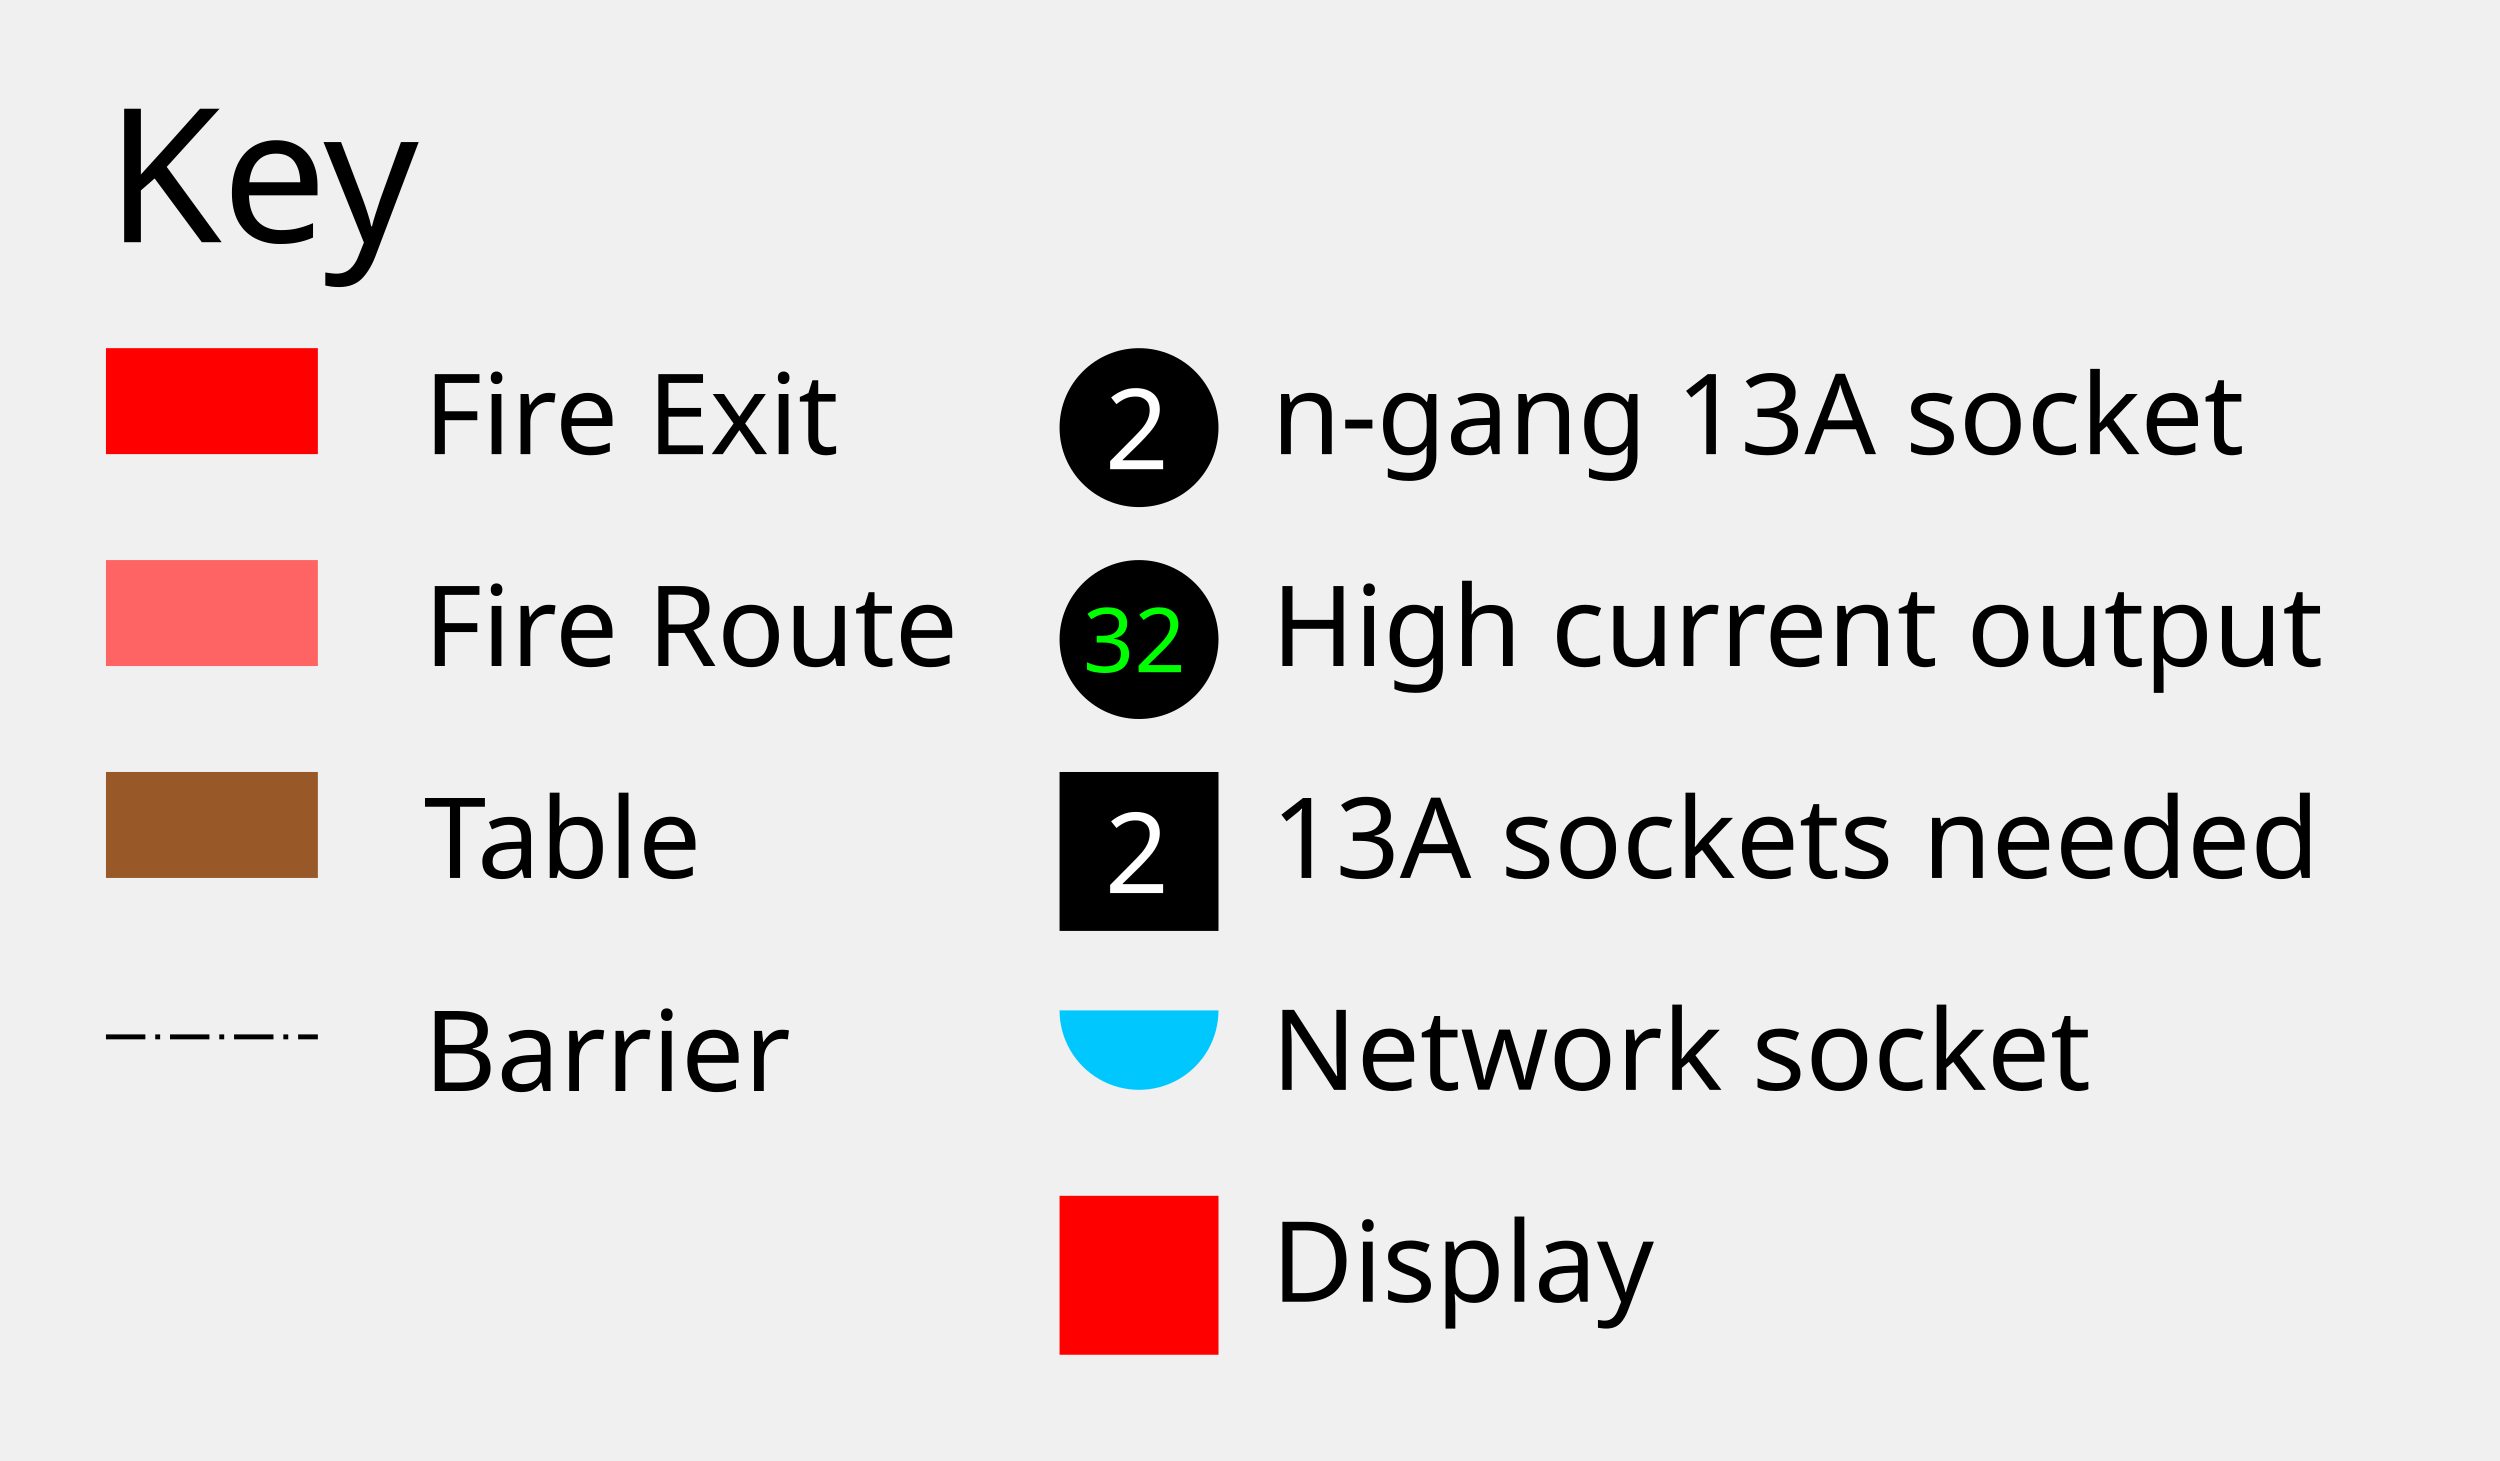
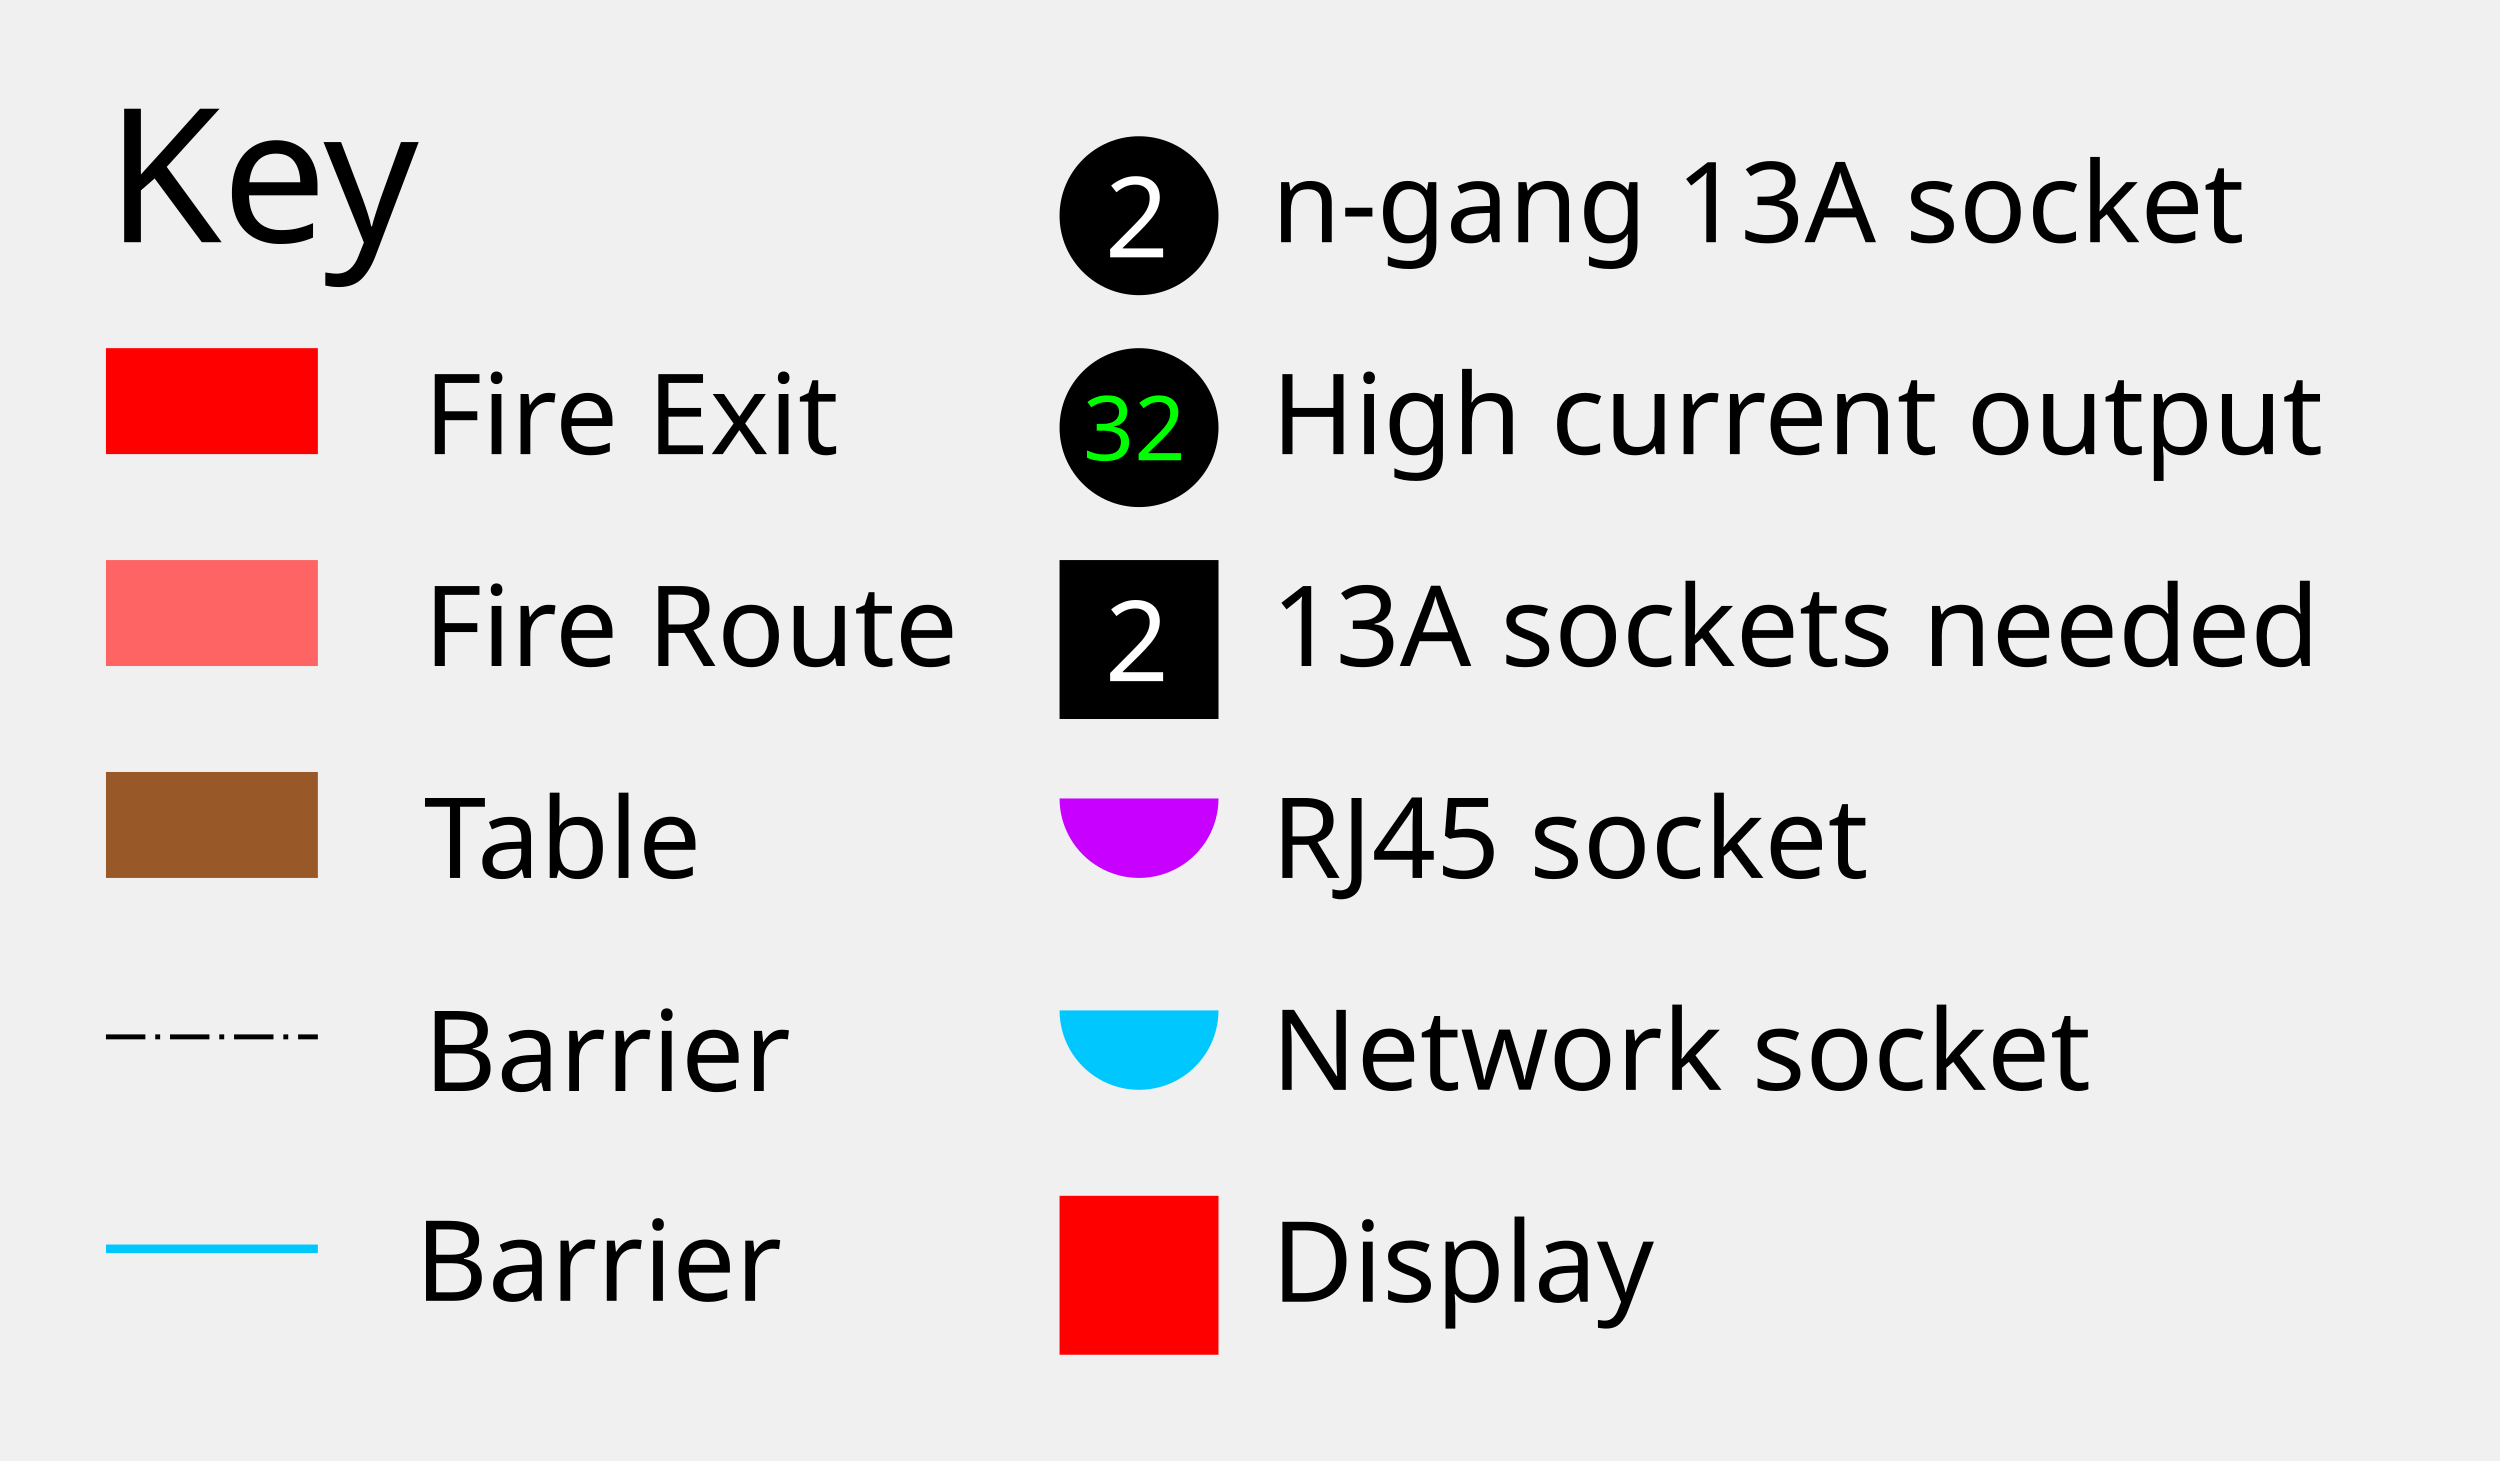
<svg xmlns="http://www.w3.org/2000/svg" width="235.947mm" height="137.859mm" viewBox="0 0 235.947 137.859" version="1.1" id="svg1281">
  <defs id="defs1275" />
  <g id="layer5" transform="translate(-10,-34.14118)" style="display:inline" />
  <g id="layer4" transform="translate(-10,-34.14118)">
    <path style="fill:#00c8ff;fill-opacity:1;stroke:none;stroke-width:50;stroke-linecap:round;stroke-linejoin:round;stroke-miterlimit:4;stroke-dasharray:none;stroke-dashoffset:0;stroke-opacity:1" id="path2549" d="m 125,129.5 a 7.5,7.5 0 0 1 -3.75,6.495 7.5,7.5 0 0 1 -7.5,0 A 7.5,7.5 0 0 1 110,129.5 l 7.5,0 z" />
    <text xml:space="preserve" style="font-style:normal;font-variant:normal;font-weight:normal;font-stretch:normal;font-size:10.583px;line-height:1.25;font-family:sans-serif;-inkscape-font-specification:'sans-serif, Normal';font-variant-ligatures:normal;font-variant-caps:normal;font-variant-numeric:normal;font-feature-settings:normal;text-align:start;letter-spacing:0px;word-spacing:0px;writing-mode:lr-tb;text-anchor:start;fill:#000000;fill-opacity:1;stroke:none;stroke-width:0.265" x="130" y="137" id="text2573">
      <tspan id="tspan2575" x="130" y="137">Network socket</tspan>
    </text>
    <rect y="147" x="110" height="15" width="15" id="rect2577" style="fill:#ff0000;fill-opacity:1;stroke:none;stroke-width:50;stroke-linecap:round;stroke-linejoin:round;stroke-miterlimit:4;stroke-dasharray:none;stroke-dashoffset:0;stroke-opacity:1" />
    <text xml:space="preserve" style="font-style:normal;font-variant:normal;font-weight:normal;font-stretch:normal;font-size:10.583px;line-height:1.25;font-family:sans-serif;-inkscape-font-specification:'sans-serif, Normal';font-variant-ligatures:normal;font-variant-caps:normal;font-variant-numeric:normal;font-feature-settings:normal;text-align:start;letter-spacing:0px;word-spacing:0px;writing-mode:lr-tb;text-anchor:start;fill:#000000;fill-opacity:1;stroke:none;stroke-width:0.265" x="130" y="157" id="text2581">
      <tspan id="tspan2583" x="130" y="157">Display</tspan>
    </text>
+     <path d="m 125,109.5 a 7.5,7.5 0 0 1 -3.75,6.495 7.5,7.5 0 0 1 -7.5,0 7.5,7.5 0 0 1 -3.75,-6.495 l 7.5,0 z" id="path858" style="fill:#c800ff;fill-opacity:1;stroke:none;stroke-width:50;stroke-linecap:round;stroke-linejoin:round;stroke-miterlimit:4;stroke-dasharray:none;stroke-dashoffset:0;stroke-opacity:1" />
+     <text id="text862" y="117" x="130" style="font-style:normal;font-variant:normal;font-weight:normal;font-stretch:normal;font-size:10.583px;line-height:1.25;font-family:sans-serif;-inkscape-font-specification:'sans-serif, Normal';font-variant-ligatures:normal;font-variant-caps:normal;font-variant-numeric:normal;font-feature-settings:normal;text-align:start;letter-spacing:0px;word-spacing:0px;writing-mode:lr-tb;text-anchor:start;fill:#000000;fill-opacity:1;stroke:none;stroke-width:0.265" xml:space="preserve">
+       <tspan y="117" x="130" id="tspan860">RJ45 socket</tspan>
+     </text>
  </g>
  <g id="layer3" transform="translate(-10,-34.14118)">
-     <circle style="fill:#000000;fill-opacity:1;stroke:none;stroke-width:75;stroke-linecap:round;stroke-linejoin:round;stroke-miterlimit:4;stroke-dasharray:none;stroke-dashoffset:0;stroke-opacity:1" id="path2543" cx="117.5" cy="74.5" r="7.5" />
-     <circle r="7.5" cy="94.5" cx="117.5" id="circle2545" style="fill:#000000;fill-opacity:1;stroke:none;stroke-width:75;stroke-linecap:round;stroke-linejoin:round;stroke-miterlimit:4;stroke-dasharray:none;stroke-dashoffset:0;stroke-opacity:1" />
-     <rect style="fill:#000000;fill-opacity:1;stroke:none;stroke-width:50;stroke-linecap:round;stroke-linejoin:round;stroke-miterlimit:4;stroke-dasharray:none;stroke-dashoffset:0;stroke-opacity:1" id="rect2547" width="15" height="15" x="110" y="107" />
-     <text xml:space="preserve" style="font-style:normal;font-variant:normal;font-weight:normal;font-stretch:normal;font-size:10.583px;line-height:1.25;font-family:sans-serif;-inkscape-font-specification:'sans-serif, Normal';font-variant-ligatures:normal;font-variant-caps:normal;font-variant-numeric:normal;font-feature-settings:normal;text-align:start;letter-spacing:0px;word-spacing:0px;writing-mode:lr-tb;text-anchor:start;fill:#000000;fill-opacity:1;stroke:none;stroke-width:0.265" x="130" y="77" id="text2553">
-       <tspan id="tspan2555" x="130" y="77">n-gang 13A socket</tspan>
+     <circle style="fill:#000000;fill-opacity:1;stroke:none;stroke-width:75;stroke-linecap:round;stroke-linejoin:round;stroke-miterlimit:4;stroke-dasharray:none;stroke-dashoffset:0;stroke-opacity:1" id="path2543" cx="117.5" cy="54.5" r="7.5" />
+     <circle r="7.5" cy="74.5" cx="117.5" id="circle2545" style="fill:#000000;fill-opacity:1;stroke:none;stroke-width:75;stroke-linecap:round;stroke-linejoin:round;stroke-miterlimit:4;stroke-dasharray:none;stroke-dashoffset:0;stroke-opacity:1" />
+     <rect style="fill:#000000;fill-opacity:1;stroke:none;stroke-width:50;stroke-linecap:round;stroke-linejoin:round;stroke-miterlimit:4;stroke-dasharray:none;stroke-dashoffset:0;stroke-opacity:1" id="rect2547" width="15" height="15" x="110" y="87" />
+     <text xml:space="preserve" style="font-style:normal;font-variant:normal;font-weight:normal;font-stretch:normal;font-size:10.583px;line-height:1.25;font-family:sans-serif;-inkscape-font-specification:'sans-serif, Normal';font-variant-ligatures:normal;font-variant-caps:normal;font-variant-numeric:normal;font-feature-settings:normal;text-align:start;letter-spacing:0px;word-spacing:0px;writing-mode:lr-tb;text-anchor:start;fill:#000000;fill-opacity:1;stroke:none;stroke-width:0.265" x="130" y="57" id="text2553">
+       <tspan id="tspan2555" x="130" y="57">n-gang 13A socket</tspan>
    </text>
-     <text xml:space="preserve" style="font-style:normal;font-variant:normal;font-weight:normal;font-stretch:normal;font-size:10.583px;line-height:1.25;font-family:sans-serif;-inkscape-font-specification:'sans-serif, Normal';font-variant-ligatures:normal;font-variant-caps:normal;font-variant-numeric:normal;font-feature-settings:normal;text-align:start;letter-spacing:0px;word-spacing:0px;writing-mode:lr-tb;text-anchor:start;fill:#000000;fill-opacity:1;stroke:none;stroke-width:0.265" x="130" y="97" id="text2559">
-       <tspan id="tspan2561" x="130" y="97">High current output</tspan>
+     <text xml:space="preserve" style="font-style:normal;font-variant:normal;font-weight:normal;font-stretch:normal;font-size:10.583px;line-height:1.25;font-family:sans-serif;-inkscape-font-specification:'sans-serif, Normal';font-variant-ligatures:normal;font-variant-caps:normal;font-variant-numeric:normal;font-feature-settings:normal;text-align:start;letter-spacing:0px;word-spacing:0px;writing-mode:lr-tb;text-anchor:start;fill:#000000;fill-opacity:1;stroke:none;stroke-width:0.265" x="130" y="77" id="text2559">
+       <tspan id="tspan2561" x="130" y="77">High current output</tspan>
    </text>
-     <text xml:space="preserve" style="font-style:normal;font-variant:normal;font-weight:normal;font-stretch:normal;font-size:10.583px;line-height:1.25;font-family:sans-serif;-inkscape-font-specification:'sans-serif, Normal';font-variant-ligatures:normal;font-variant-caps:normal;font-variant-numeric:normal;font-feature-settings:normal;text-align:start;letter-spacing:0px;word-spacing:0px;writing-mode:lr-tb;text-anchor:start;fill:#000000;fill-opacity:1;stroke:none;stroke-width:0.265" x="130" y="117" id="text2565">
-       <tspan id="tspan2569" x="130" y="117">13A sockets needed</tspan>
+     <text xml:space="preserve" style="font-style:normal;font-variant:normal;font-weight:normal;font-stretch:normal;font-size:10.583px;line-height:1.25;font-family:sans-serif;-inkscape-font-specification:'sans-serif, Normal';font-variant-ligatures:normal;font-variant-caps:normal;font-variant-numeric:normal;font-feature-settings:normal;text-align:start;letter-spacing:0px;word-spacing:0px;writing-mode:lr-tb;text-anchor:start;fill:#000000;fill-opacity:1;stroke:none;stroke-width:0.265" x="130" y="97" id="text2565">
+       <tspan id="tspan2569" x="130" y="97">13A sockets needed</tspan>
    </text>
-     <text xml:space="preserve" style="font-style:normal;font-variant:normal;font-weight:normal;font-stretch:normal;font-size:10.583px;line-height:1.25;font-family:sans-serif;-inkscape-font-specification:'sans-serif, Normal';font-variant-ligatures:normal;font-variant-caps:normal;font-variant-numeric:normal;font-feature-settings:normal;text-align:start;letter-spacing:0px;word-spacing:0px;writing-mode:lr-tb;text-anchor:start;fill:#ffffff;fill-opacity:1;stroke:none;stroke-width:0.265" x="114.275" y="78.427" id="text2587">
-       <tspan id="tspan2585" x="114.275" y="78.427" style="font-style:normal;font-variant:normal;font-weight:normal;font-stretch:normal;font-size:10.583px;font-family:sans-serif;-inkscape-font-specification:'sans-serif, Normal';font-variant-ligatures:normal;font-variant-caps:normal;font-variant-numeric:normal;font-feature-settings:normal;text-align:start;writing-mode:lr-tb;text-anchor:start;fill:#ffffff;fill-opacity:1;stroke-width:0.265">2</tspan>
+     <text xml:space="preserve" style="font-style:normal;font-variant:normal;font-weight:normal;font-stretch:normal;font-size:10.583px;line-height:1.25;font-family:sans-serif;-inkscape-font-specification:'sans-serif, Normal';font-variant-ligatures:normal;font-variant-caps:normal;font-variant-numeric:normal;font-feature-settings:normal;text-align:start;letter-spacing:0px;word-spacing:0px;writing-mode:lr-tb;text-anchor:start;fill:#ffffff;fill-opacity:1;stroke:none;stroke-width:0.265" x="114.275" y="58.427" id="text2587">
+       <tspan id="tspan2585" x="114.275" y="58.427" style="font-style:normal;font-variant:normal;font-weight:normal;font-stretch:normal;font-size:10.583px;font-family:sans-serif;-inkscape-font-specification:'sans-serif, Normal';font-variant-ligatures:normal;font-variant-caps:normal;font-variant-numeric:normal;font-feature-settings:normal;text-align:start;writing-mode:lr-tb;text-anchor:start;fill:#ffffff;fill-opacity:1;stroke-width:0.265">2</tspan>
    </text>
-     <text xml:space="preserve" style="font-style:normal;font-variant:normal;font-weight:normal;font-stretch:normal;font-size:8.467px;line-height:1.25;font-family:sans-serif;-inkscape-font-specification:'sans-serif, Normal';font-variant-ligatures:normal;font-variant-caps:normal;font-variant-numeric:normal;font-feature-settings:normal;text-align:start;letter-spacing:0px;word-spacing:0px;writing-mode:lr-tb;text-anchor:start;fill:#00ff00;fill-opacity:1;stroke:none;stroke-width:0.265;" x="112.212" y="97.582" id="text2591">
-       <tspan id="tspan2595" x="112.212" y="97.582">32</tspan>
+     <text xml:space="preserve" style="font-style:normal;font-variant:normal;font-weight:normal;font-stretch:normal;font-size:8.467px;line-height:1.25;font-family:sans-serif;-inkscape-font-specification:'sans-serif, Normal';font-variant-ligatures:normal;font-variant-caps:normal;font-variant-numeric:normal;font-feature-settings:normal;text-align:start;letter-spacing:0px;word-spacing:0px;writing-mode:lr-tb;text-anchor:start;fill:#00ff00;fill-opacity:1;stroke:none;stroke-width:0.265" x="112.212" y="77.582" id="text2591">
+       <tspan id="tspan2595" x="112.212" y="77.582">32</tspan>
    </text>
-     <text xml:space="preserve" style="font-style:normal;font-variant:normal;font-weight:normal;font-stretch:normal;font-size:10.583px;line-height:1.25;font-family:sans-serif;-inkscape-font-specification:'sans-serif, Normal';font-variant-ligatures:normal;font-variant-caps:normal;font-variant-numeric:normal;font-feature-settings:normal;text-align:start;letter-spacing:0px;word-spacing:0px;writing-mode:lr-tb;text-anchor:start;fill:#ffffff;fill-opacity:1;stroke:none;stroke-width:0.265" x="114.275" y="118.427" id="text2599">
-       <tspan id="tspan2601" x="114.275" y="118.427">2</tspan>
+     <text xml:space="preserve" style="font-style:normal;font-variant:normal;font-weight:normal;font-stretch:normal;font-size:10.583px;line-height:1.25;font-family:sans-serif;-inkscape-font-specification:'sans-serif, Normal';font-variant-ligatures:normal;font-variant-caps:normal;font-variant-numeric:normal;font-feature-settings:normal;text-align:start;letter-spacing:0px;word-spacing:0px;writing-mode:lr-tb;text-anchor:start;fill:#ffffff;fill-opacity:1;stroke:none;stroke-width:0.265" x="114.275" y="98.427" id="text2599">
+       <tspan id="tspan2601" x="114.275" y="98.427">2</tspan>
    </text>
  </g>
  <g id="layer2" transform="translate(-10,-34.14118)">
    <rect style="fill:#985827;fill-opacity:1;stroke:none;stroke-width:50;stroke-linecap:round;stroke-linejoin:round;stroke-miterlimit:4;stroke-dasharray:none;stroke-dashoffset:0;stroke-opacity:1" id="rect2360" width="20" height="10" x="20" y="107" />
    <text xml:space="preserve" style="font-style:normal;font-variant:normal;font-weight:normal;font-stretch:normal;font-size:10.583px;line-height:1.25;font-family:sans-serif;-inkscape-font-specification:'sans-serif, Normal';font-variant-ligatures:normal;font-variant-caps:normal;font-variant-numeric:normal;font-feature-settings:normal;text-align:start;letter-spacing:0px;word-spacing:0px;writing-mode:lr-tb;text-anchor:start;fill:#000000;fill-opacity:1;stroke:none;stroke-width:0.265" x="50" y="117" id="text2364">
      <tspan id="tspan2366" x="50" y="117">Table</tspan>
    </text>
    <text id="text876" y="137.108" x="50" style="font-style:normal;font-variant:normal;font-weight:normal;font-stretch:normal;font-size:10.583px;line-height:1.25;font-family:sans-serif;-inkscape-font-specification:'sans-serif, Normal';font-variant-ligatures:normal;font-variant-caps:normal;font-variant-numeric:normal;font-feature-settings:normal;text-align:start;letter-spacing:0px;word-spacing:0px;writing-mode:lr-tb;text-anchor:start;fill:#000000;fill-opacity:1;stroke:none;stroke-width:0.265" xml:space="preserve">
      <tspan y="137.108" x="50" id="tspan874">Barrier</tspan>
    </text>
    <path style="fill:none;stroke:#000000;stroke-width:0.465;stroke-linecap:butt;stroke-linejoin:round;stroke-miterlimit:4;stroke-dasharray:3.72, 0.93, 0.465, 0.93;stroke-dashoffset:0;stroke-opacity:1" d="M 20,132.001 H 40" id="path878" />
+     <text xml:space="preserve" style="font-style:normal;font-variant:normal;font-weight:normal;font-stretch:normal;font-size:10.583px;line-height:1.25;font-family:sans-serif;-inkscape-font-specification:'sans-serif, Normal';font-variant-ligatures:normal;font-variant-caps:normal;font-variant-numeric:normal;font-feature-settings:normal;text-align:start;letter-spacing:0px;word-spacing:0px;writing-mode:lr-tb;text-anchor:start;fill:#000000;fill-opacity:1;stroke:none;stroke-width:0.265" x="49.175" y="156.908" id="text854">
+       <tspan id="tspan852" x="49.175" y="156.908">Barrier</tspan>
+     </text>
+     <path id="path856" d="M 20,152.001 H 40" style="fill:none;stroke:#00c8ff;stroke-width:0.8;stroke-linecap:butt;stroke-linejoin:round;stroke-miterlimit:4;stroke-dasharray:none;stroke-dashoffset:0;stroke-opacity:1" />
  </g>
  <g id="layer1" transform="translate(-10,-34.14118)">
    <text xml:space="preserve" style="font-style:normal;font-variant:normal;font-weight:normal;font-stretch:normal;font-size:263.758px;line-height:1.25;font-family:sans-serif;-inkscape-font-specification:'sans-serif, Normal';font-variant-ligatures:normal;font-variant-caps:normal;font-variant-numeric:normal;font-feature-settings:normal;text-align:start;letter-spacing:0px;word-spacing:0px;writing-mode:lr-tb;text-anchor:start;fill:#000000;fill-opacity:1;stroke:none;stroke-width:0.265" x="20" y="57" id="text1830">
      <tspan id="tspan1838" style="font-style:normal;font-variant:normal;font-weight:normal;font-stretch:normal;font-size:17.639px;font-family:sans-serif;-inkscape-font-specification:'sans-serif, Normal';font-variant-ligatures:normal;font-variant-caps:normal;font-variant-numeric:normal;font-feature-settings:normal;text-align:start;writing-mode:lr-tb;text-anchor:start" x="20" y="57">Key</tspan>
    </text>
    <rect style="fill:#ff0000;fill-opacity:1;stroke:none;stroke-width:50;stroke-linecap:round;stroke-linejoin:round;stroke-miterlimit:4;stroke-dasharray:none;stroke-dashoffset:0;stroke-opacity:1" id="rect1840" width="20" height="10" x="20" y="67" />
    <text xml:space="preserve" style="font-style:normal;font-variant:normal;font-weight:normal;font-stretch:normal;font-size:10.583px;line-height:1.25;font-family:sans-serif;-inkscape-font-specification:'sans-serif, Normal';font-variant-ligatures:normal;font-variant-caps:normal;font-variant-numeric:normal;font-feature-settings:normal;text-align:start;letter-spacing:0px;word-spacing:0px;writing-mode:lr-tb;text-anchor:start;fill:#000000;fill-opacity:1;stroke:none;stroke-width:0.265" x="50" y="77" id="text1844">
      <tspan id="tspan1846" x="50" y="77">Fire Exit</tspan>
    </text>
    <rect style="fill:#ff6464;fill-opacity:1;stroke:none;stroke-width:50;stroke-linecap:round;stroke-linejoin:round;stroke-miterlimit:4;stroke-dasharray:none;stroke-dashoffset:0;stroke-opacity:1" id="rect1848" width="20" height="10" x="20" y="87" />
    <text xml:space="preserve" style="font-style:normal;font-variant:normal;font-weight:normal;font-stretch:normal;font-size:10.583px;line-height:1.25;font-family:sans-serif;-inkscape-font-specification:'sans-serif, Normal';font-variant-ligatures:normal;font-variant-caps:normal;font-variant-numeric:normal;font-feature-settings:normal;text-align:start;letter-spacing:0px;word-spacing:0px;writing-mode:lr-tb;text-anchor:start;fill:#000000;fill-opacity:1;stroke:none;stroke-width:0.265" x="50" y="97" id="text1852">
      <tspan id="tspan1854" x="50" y="97">Fire Route</tspan>
    </text>
  </g>
</svg>
